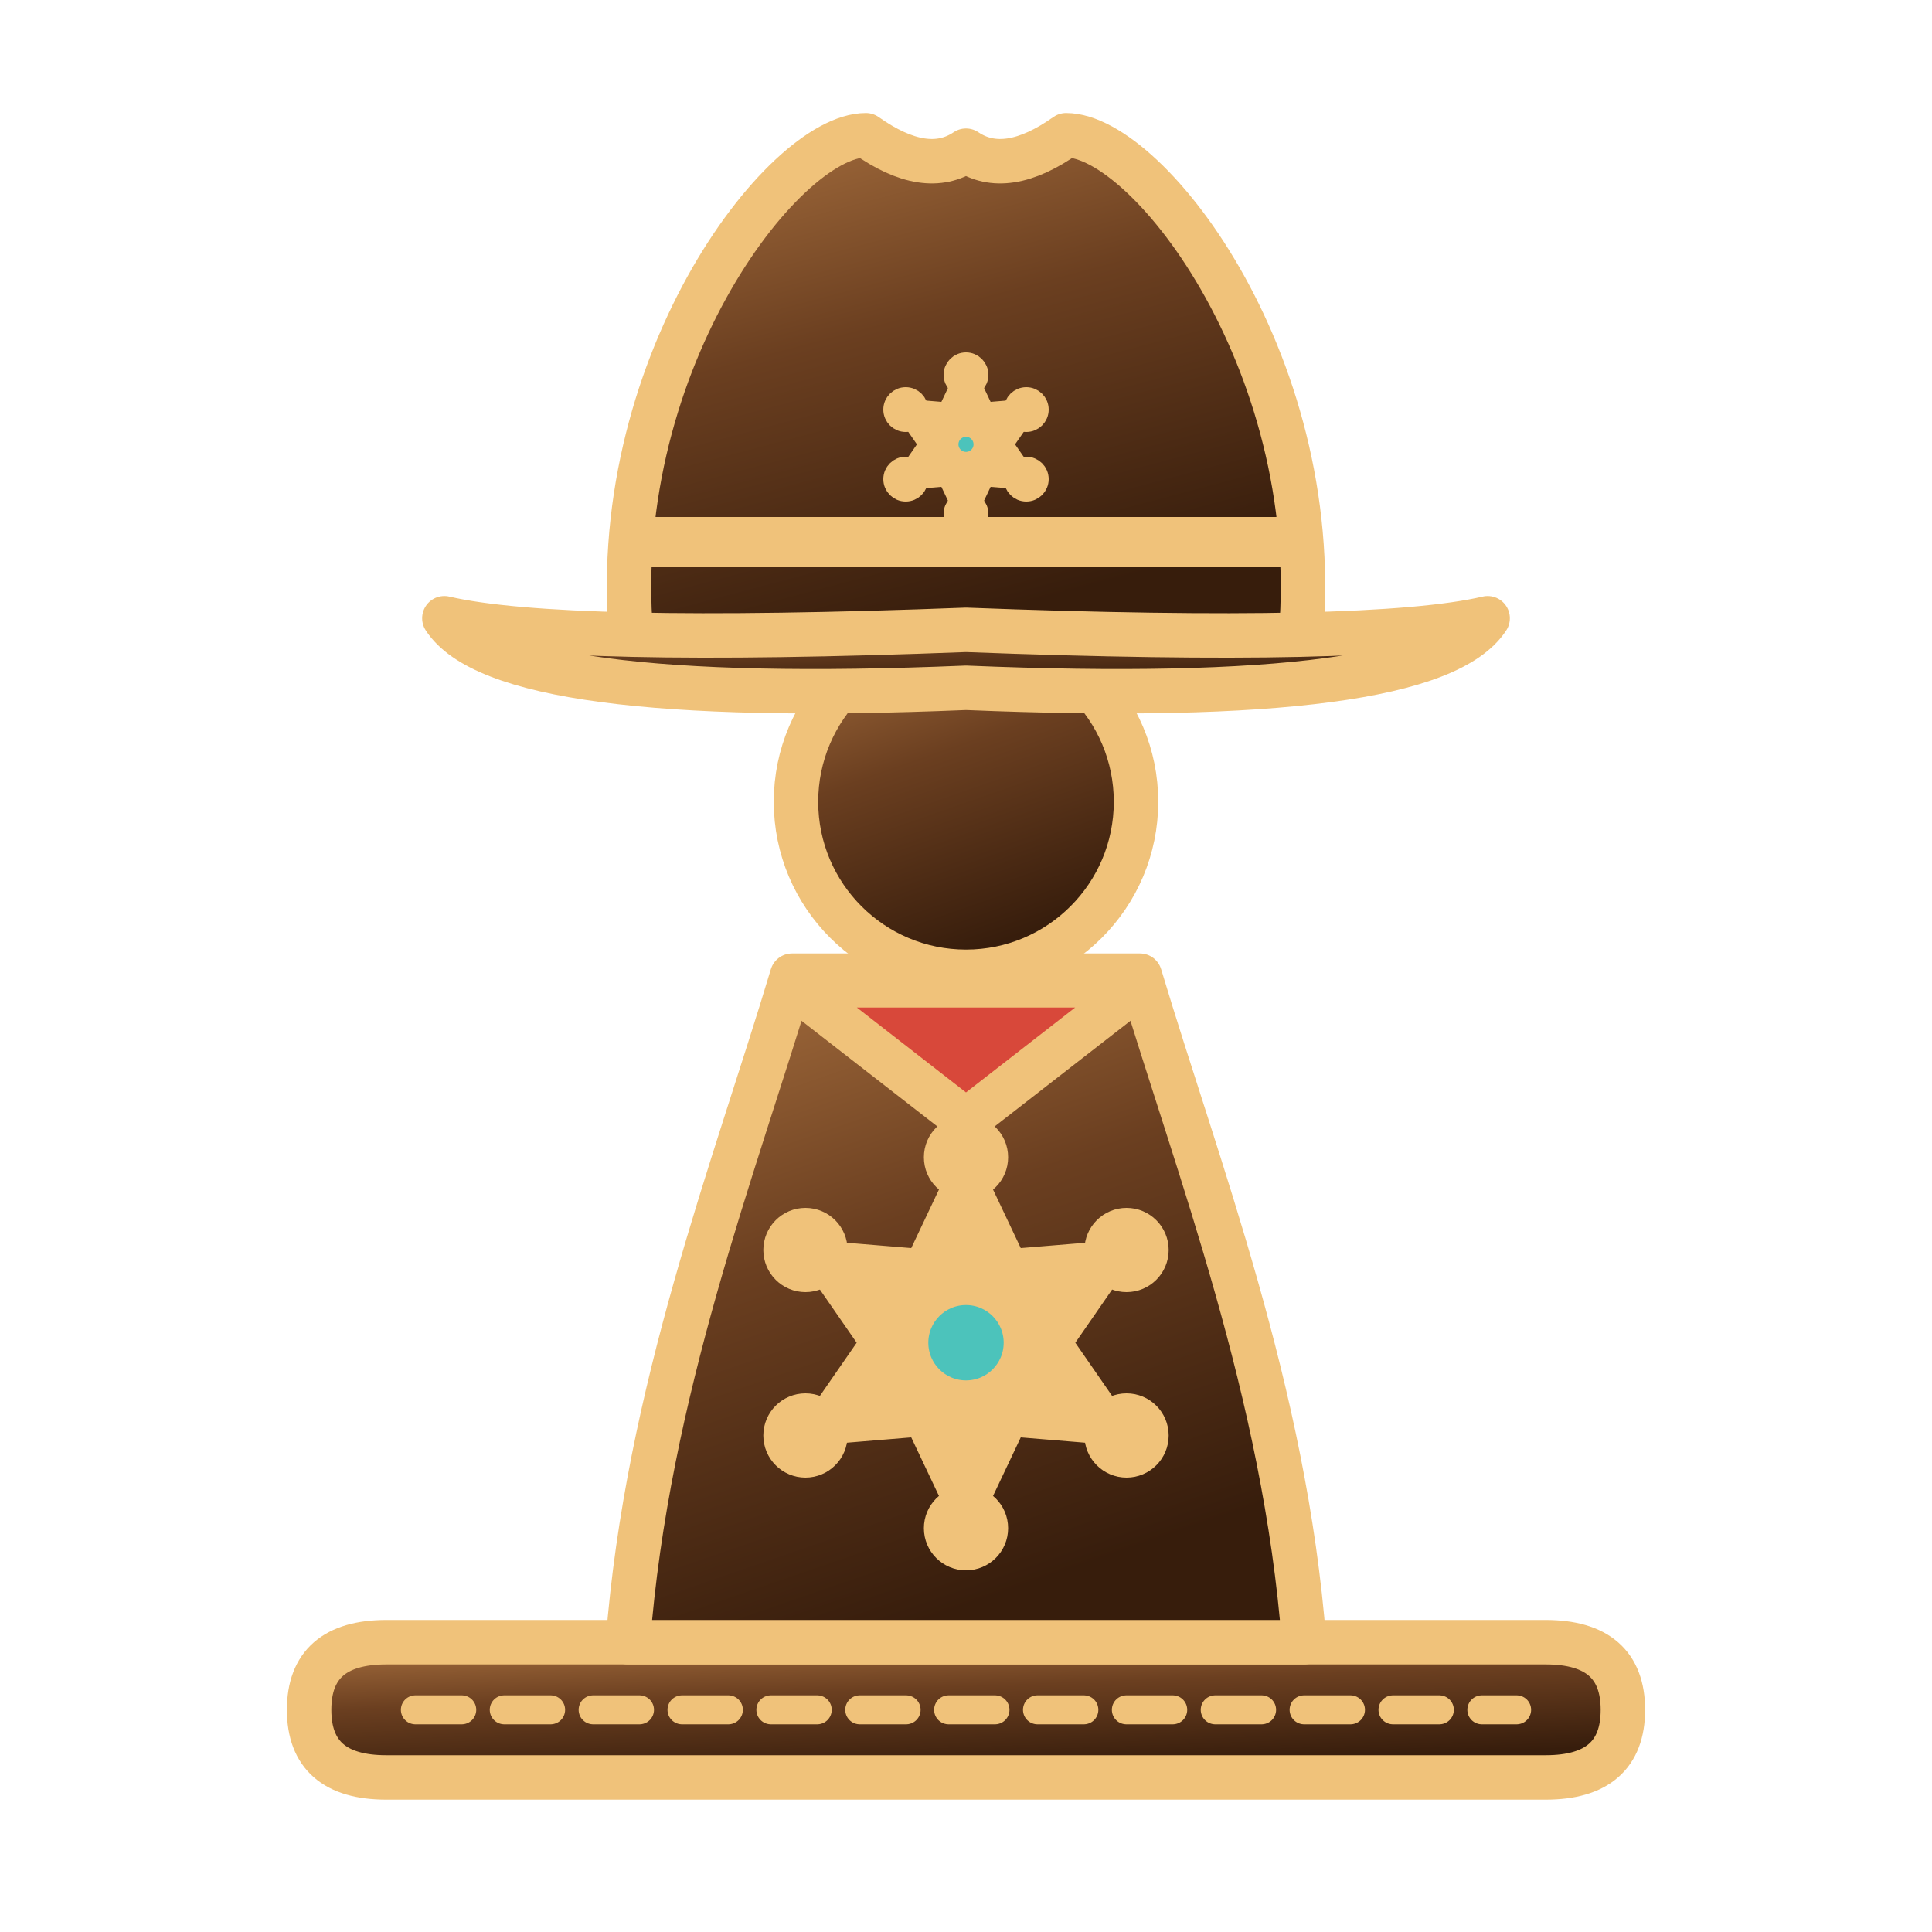
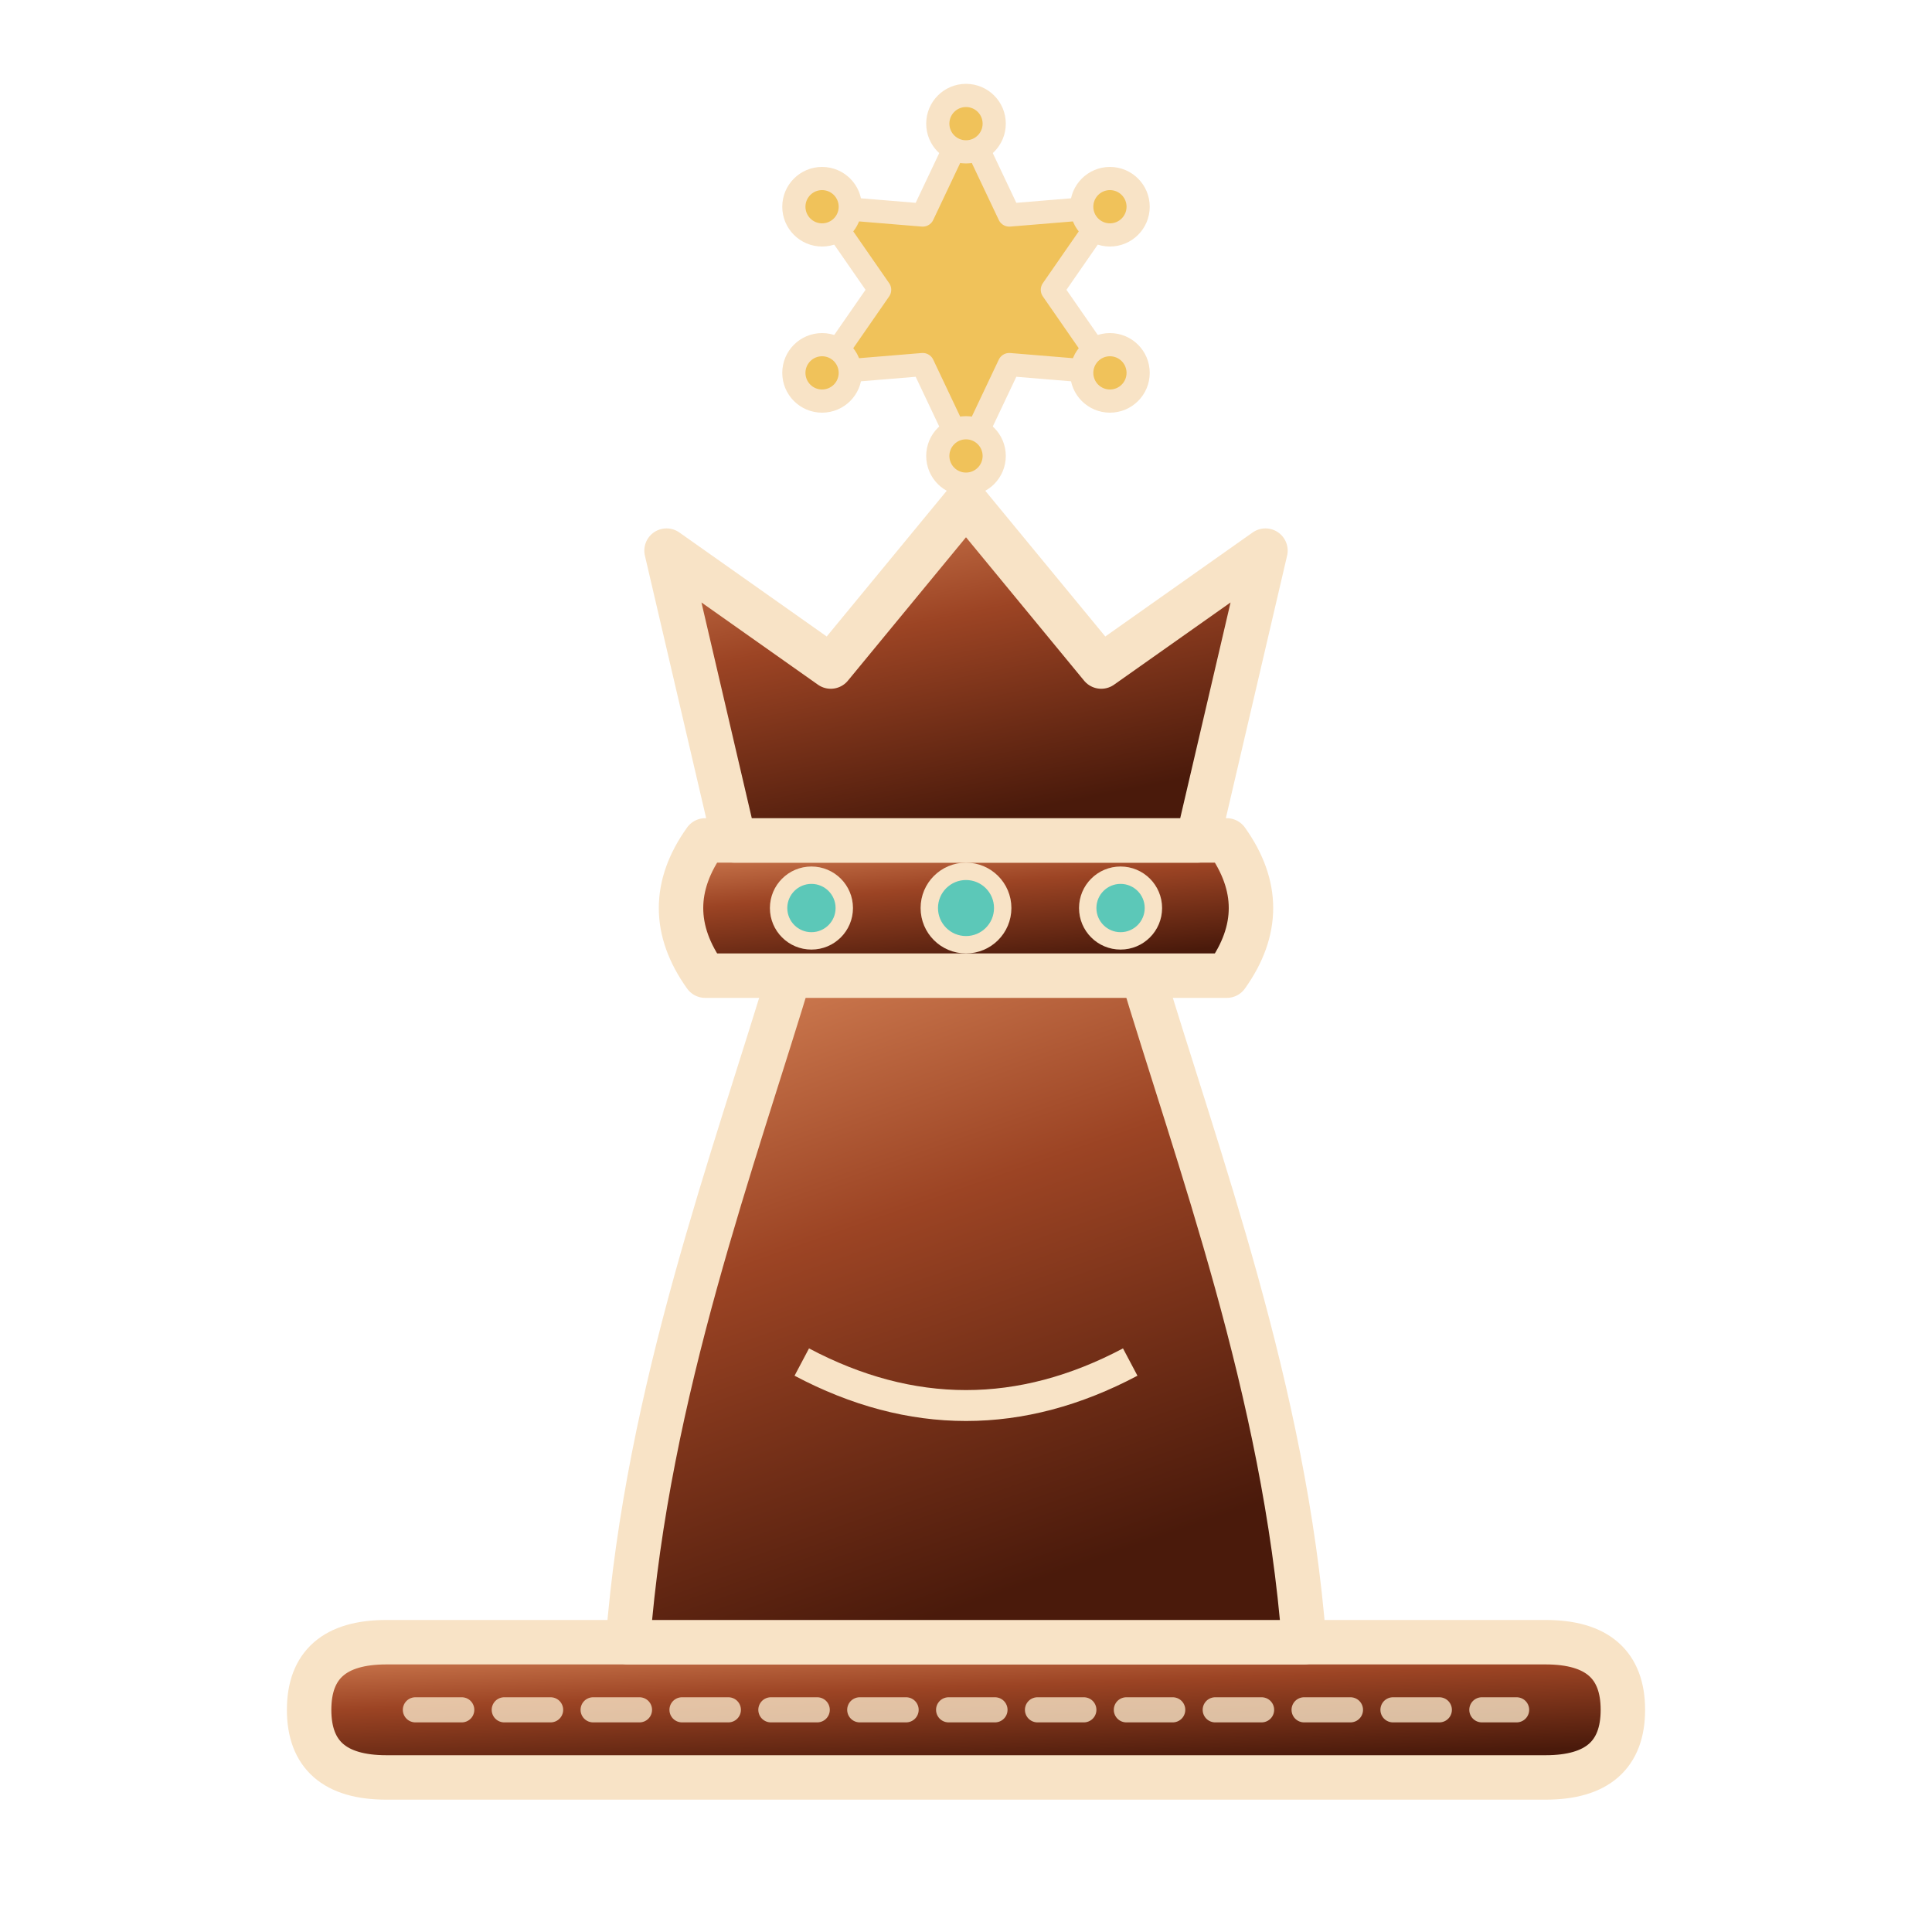
<svg xmlns="http://www.w3.org/2000/svg" viewBox="0 0 100 100">
  <defs>
    <linearGradient id="g" x1="0" y1="0" x2="0.35" y2="1">
-       <stop offset="0" stop-color="#a8703f" />
-       <stop offset="0.45" stop-color="#6b3f20" />
-       <stop offset="1" stop-color="#371d0c" />
+       <stop offset="0" stop-color="#d9875a" />
+       <stop offset="0.45" stop-color="#9c4424" />
+       <stop offset="1" stop-color="#4a1a0b" />
    </linearGradient>
  </defs>
-   <g stroke="#f0c27a" stroke-width="2.3" stroke-linejoin="round">
+   <g stroke="#f8e3c6" stroke-width="2.3" stroke-linejoin="round">
    <path d="M20 92H80Q84 92 84 88.5Q84 85 80 85H20Q16 85 16 88.5Q16 92 20 92Z" fill="url(#g)" />
-     <path d="M21.5 88.5H78.5" stroke="#f0c27a" stroke-width="1.5" stroke-dasharray="2.4 2.2" stroke-linecap="round" />
-     <path d="M32.5 85C33.5 72 38 60.5 41 50.5H59C62 60.5 66.5 72 67.5 85Z" fill="url(#g)" />
-     <path d="M41 51H59L50 58Z" fill="#d8483a" />
-     <g fill="#f0c27a" stroke="#f0c27a" stroke-width="1.1">
-       <path d="M50 59.9L52.5 65.18L58.31 64.7L54.99 69.5L58.31 74.3L52.5 73.82L50 79.1L47.5 73.82L41.69 74.3L45.01 69.5L41.69 64.7L47.5 65.18Z" />
-       <circle cx="50" cy="59.9" r="1.63" />
-       <circle cx="58.31" cy="64.7" r="1.63" />
-       <circle cx="58.31" cy="74.3" r="1.63" />
-       <circle cx="50" cy="79.1" r="1.63" />
-       <circle cx="41.69" cy="74.3" r="1.63" />
-       <circle cx="41.69" cy="64.7" r="1.63" />
-       <circle cx="50" cy="69.5" r="2.5" fill="#4cc3bb" />
+     <path d="M21.5 88.5H78.5" stroke="#f8e3c6" stroke-width="1.3" stroke-dasharray="2.4 2.2" stroke-linecap="round" opacity="0.8" />
+     <path d="M32.5 85C33.5 72 38 60 41 50H59C62 60 66.5 72 67.5 85Z" fill="url(#g)" />
+     <path d="M36.5 50.5H63.5Q66 47 63.5 43.5H36.5Q34 47 36.5 50.5Z" fill="url(#g)" />
+     <g fill="#5cc8b8" stroke-width="0.9">
+       <circle cx="42" cy="47" r="1.7" />
+       <circle cx="50" cy="47" r="1.9" />
+       <circle cx="58" cy="47" r="1.7" />
    </g>
-     <circle cx="50" cy="41.5" r="8.8" fill="url(#g)" />
-     <path d="M32.72 33.5C31.22 19.15 40.5 7 44.82 7Q47.93 9.2 50 7.8Q52.07 9.2 55.18 7C59.5 7 68.78 19.15 67.28 33.5Z" fill="url(#g)" />
-     <path d="M33.32 28.06H66.68" stroke="#f0c27a" stroke-width="2.6" />
-     <path d="M23 32Q26 36.6 50 35.6Q74 36.6 77 32Q71 33.4 50 32.6Q29 33.4 23 32Z" fill="url(#g)" />
-     <g fill="#f0c27a" stroke="#f0c27a" stroke-width="1.1">
-       <path d="M50 19.4L50.94 21.38L53.12 21.2L51.87 23L53.12 24.8L50.94 24.62L50 26.6L49.06 24.62L46.88 24.8L48.13 23L46.88 21.2L49.06 21.38Z" />
-       <circle cx="50" cy="19.4" r="0.61" />
-       <circle cx="53.12" cy="21.2" r="0.61" />
-       <circle cx="53.12" cy="24.8" r="0.61" />
-       <circle cx="50" cy="26.6" r="0.61" />
-       <circle cx="46.88" cy="24.8" r="0.61" />
-       <circle cx="46.88" cy="21.2" r="0.61" />
-       <circle cx="50" cy="23" r="0.94" fill="#4cc3bb" />
+     <path d="M38 43.5L34.5 28.5L43 34.5L50 26L57 34.5L65.5 28.5L62 43.5Z" fill="url(#g)" />
+     <g fill="#f0c25a" stroke="#f8e3c6" stroke-width="1.2">
+       <path d="M50 6.4L52.24 11.13L57.45 10.7L54.47 15L57.45 19.3L52.24 18.87L50 23.6L47.76 18.87L42.55 19.3L45.53 15L42.55 10.7L47.76 11.13Z" />
+       <circle cx="50" cy="6.4" r="1.46" />
+       <circle cx="57.45" cy="10.7" r="1.46" />
+       <circle cx="57.45" cy="19.3" r="1.46" />
+       <circle cx="50" cy="23.6" r="1.46" />
+       <circle cx="42.55" cy="19.3" r="1.46" />
+       <circle cx="42.55" cy="10.7" r="1.46" />
    </g>
+     <path d="M41.5 70.5Q50 75 58.5 70.5" fill="none" stroke="#f8e3c6" stroke-width="1.6" />
  </g>
</svg>
